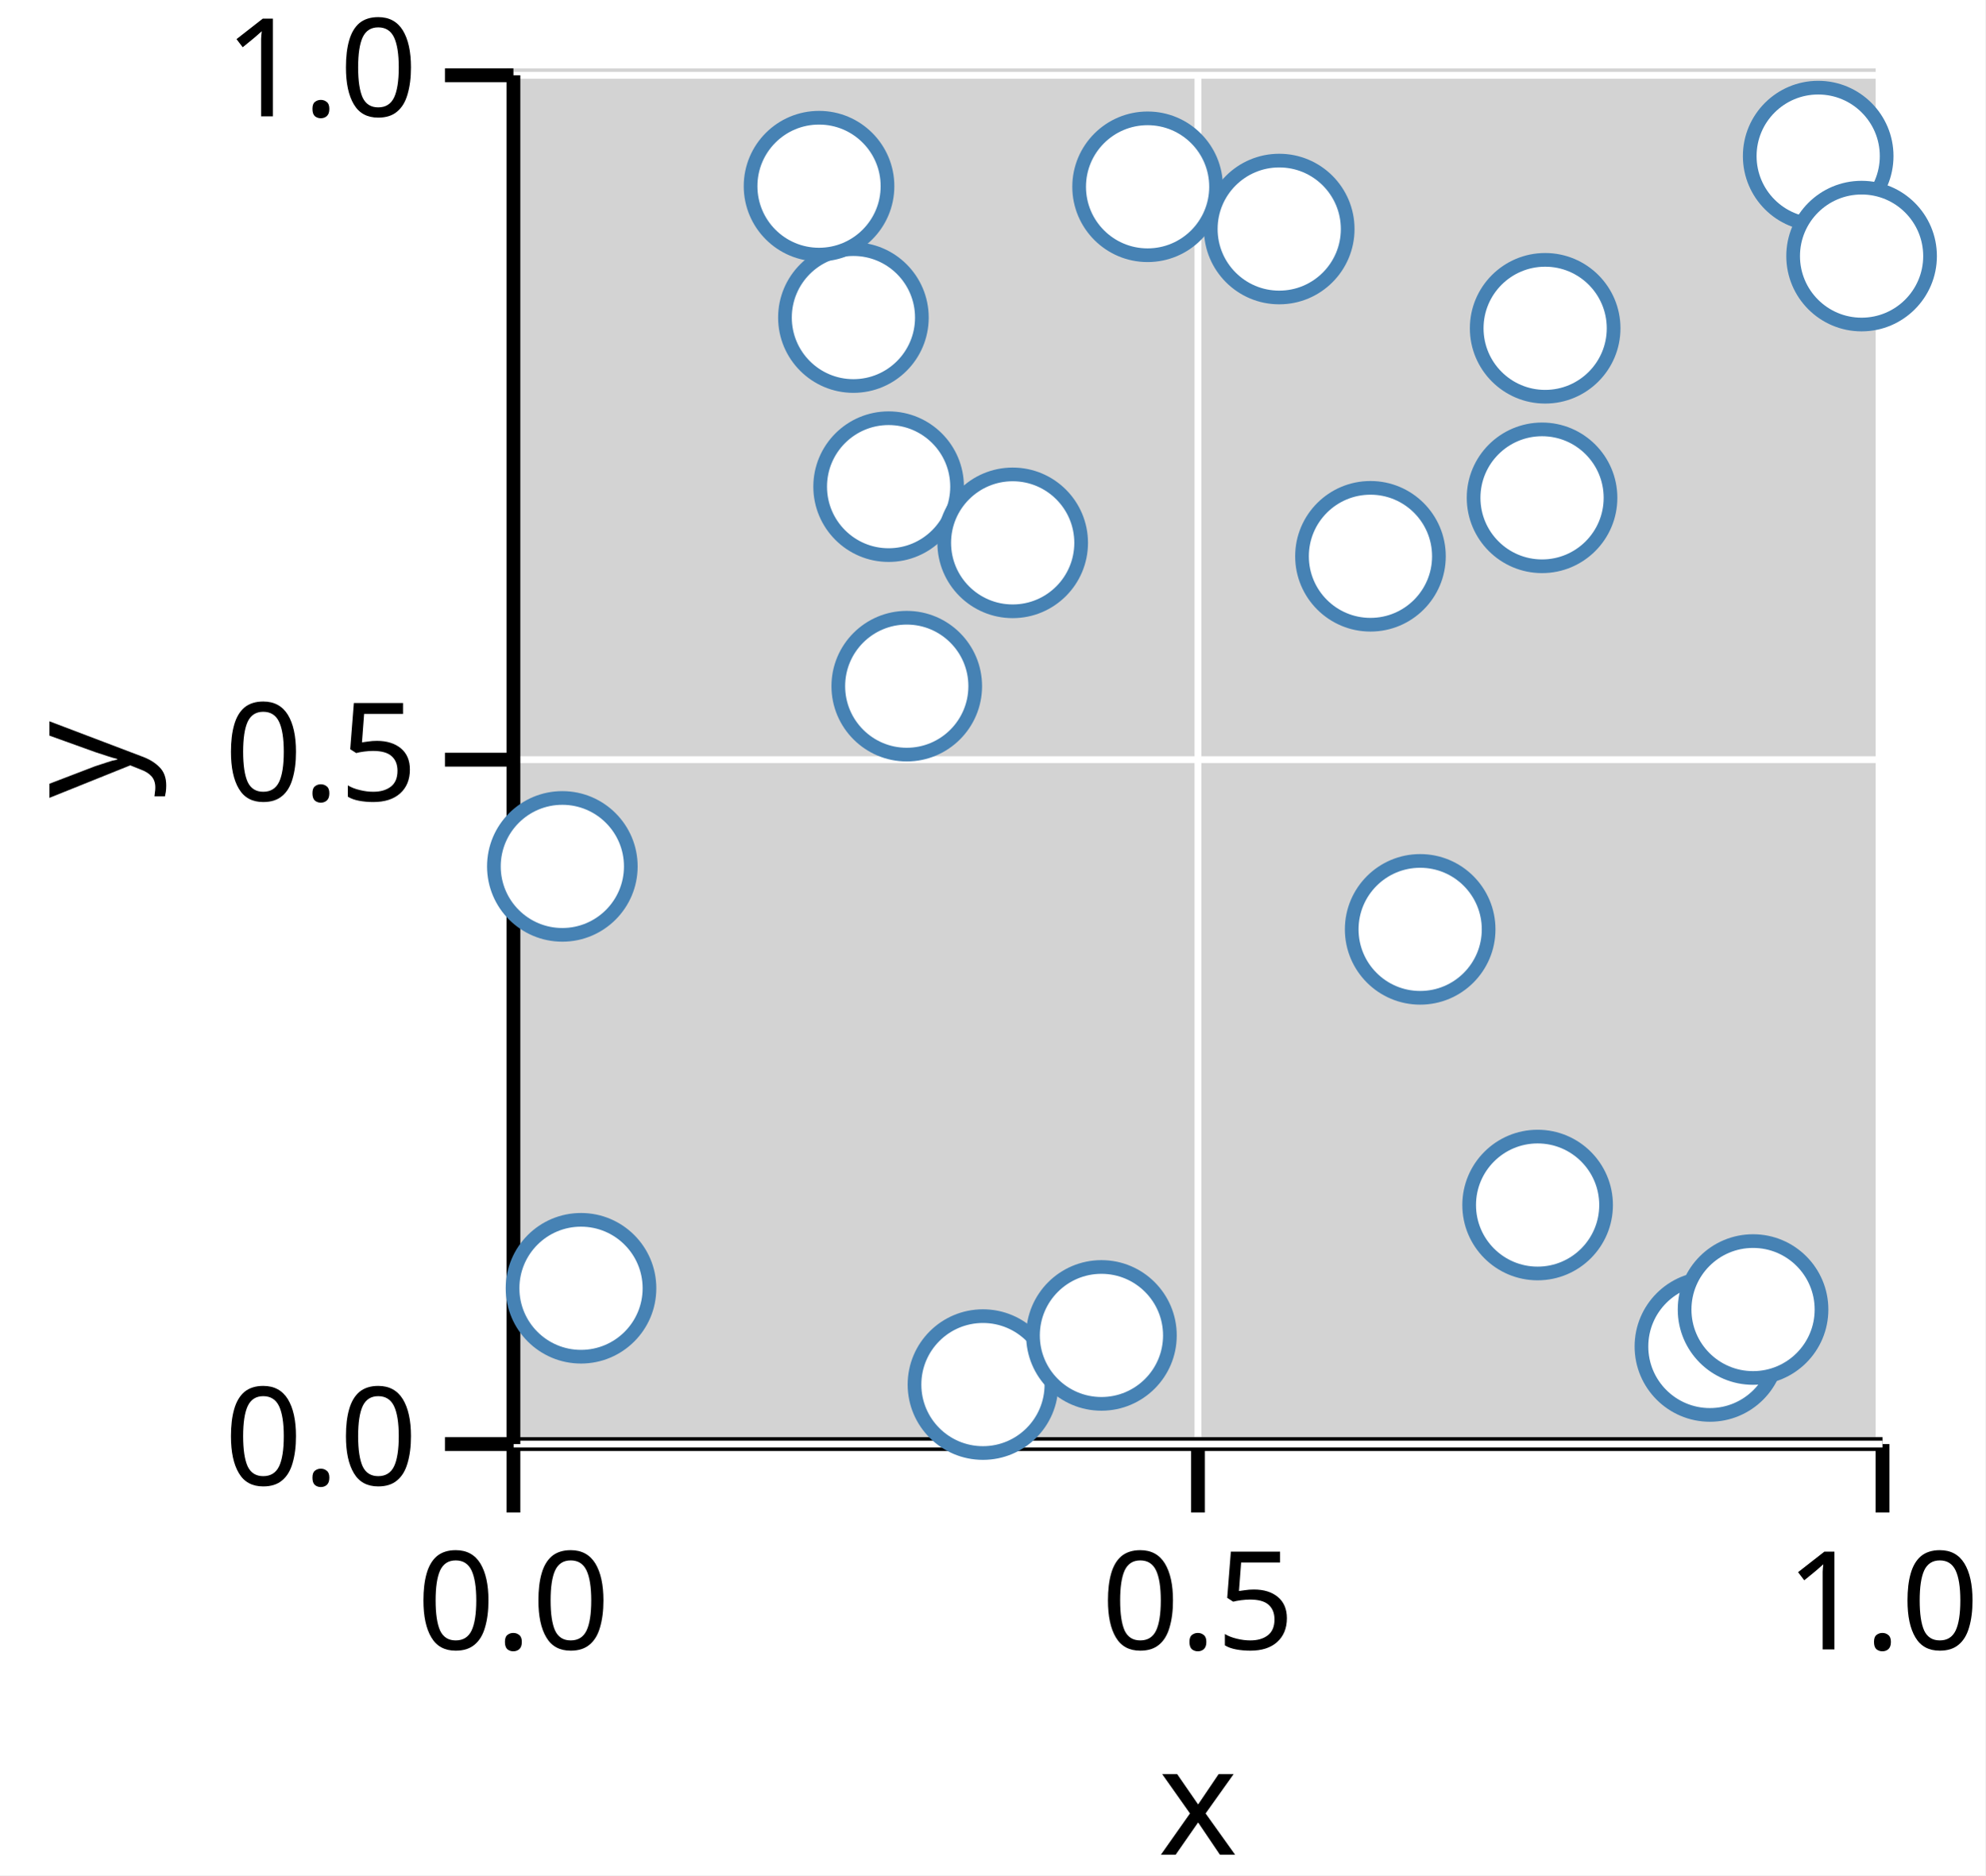
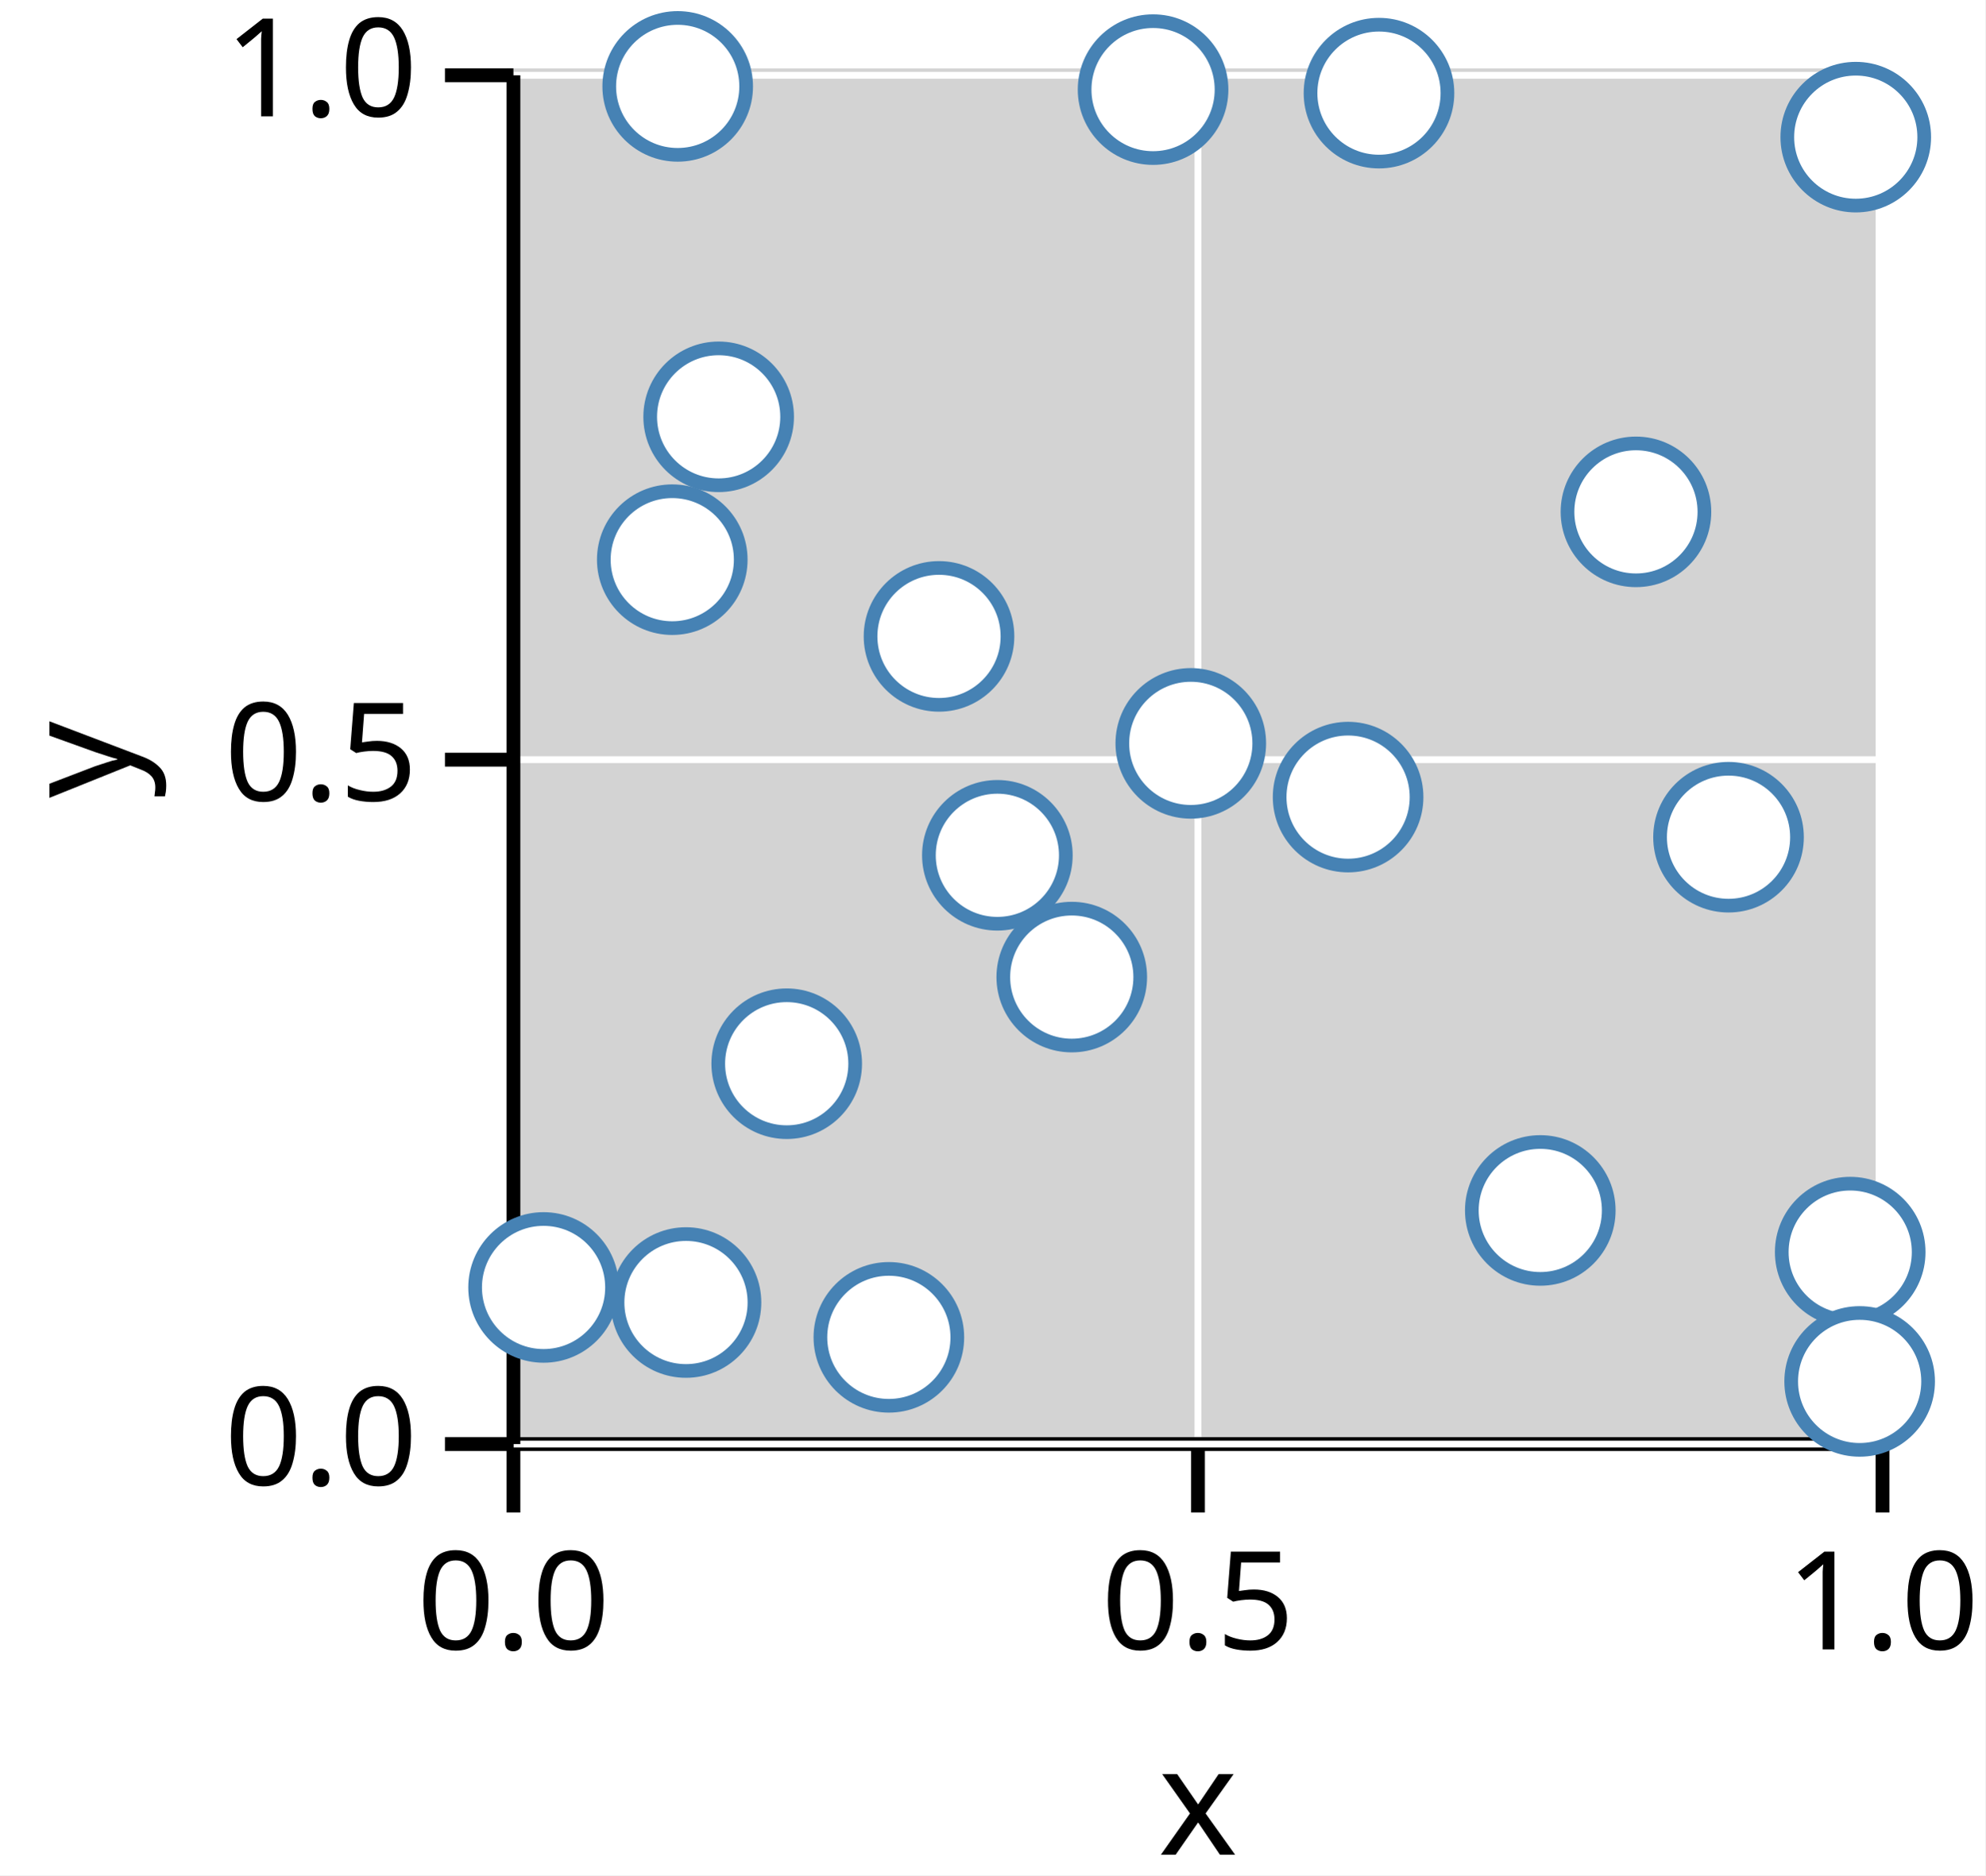
<svg xmlns="http://www.w3.org/2000/svg" version="1.1" class="marks" width="145" height="137" viewBox="0 0 145 137">
  <rect width="145" height="137" fill="white" />
  <g fill="none" stroke-miterlimit="10" transform="translate(37,5)">
    <g class="mark-group role-frame root" role="graphics-object" aria-roledescription="group mark container">
      <g transform="translate(0,0)">
        <path class="background" aria-hidden="true" d="M0,0h100v100h-100Z" fill="lightgray" />
        <g>
          <g class="mark-group role-axis" role="graphics-symbol" aria-roledescription="axis" aria-label="X-axis titled 'x' for a linear scale with values from 0.0 to 1.0">
            <g transform="translate(0.5,100.5)">
              <path class="background" aria-hidden="true" d="M0,0h0v0h0Z" pointer-events="none" />
              <g>
                <g class="mark-rule role-axis-grid" pointer-events="none">
                  <line transform="translate(0,0)" x2="0" y2="-100" stroke="white" stroke-width="0.5" stroke-dasharray="0" opacity="1" />
                  <line transform="translate(50,0)" x2="0" y2="-100" stroke="white" stroke-width="0.5" stroke-dasharray="0" opacity="1" />
                  <line transform="translate(100,0)" x2="0" y2="-100" stroke="white" stroke-width="0.5" stroke-dasharray="0" opacity="1" />
                </g>
                <g class="mark-rule role-axis-tick" pointer-events="none">
                  <line transform="translate(0,0)" x2="0" y2="5" stroke="black" stroke-width="1.01" opacity="1" />
                  <line transform="translate(50,0)" x2="0" y2="5" stroke="black" stroke-width="1.01" opacity="1" />
                  <line transform="translate(100,0)" x2="0" y2="5" stroke="black" stroke-width="1.01" opacity="1" />
                </g>
                <g class="mark-text role-axis-label" pointer-events="none">
                  <text text-anchor="middle" transform="translate(0,15)" font-family="sans-serif" font-size="10px" font-style="normal" font-weight="400" fill="black" opacity="1">0.0</text>
                  <text text-anchor="middle" transform="translate(50,15)" font-family="sans-serif" font-size="10px" font-style="normal" font-weight="400" fill="black" opacity="1">0.5</text>
                  <text text-anchor="middle" transform="translate(100,15)" font-family="sans-serif" font-size="10px" font-style="normal" font-weight="400" fill="black" opacity="1">1.0</text>
                </g>
                <g class="mark-rule role-axis-domain" pointer-events="none">
                  <line transform="translate(0,0)" x2="100" y2="0" stroke="black" stroke-width="1.01" opacity="1" />
                </g>
                <g class="mark-text role-axis-title" pointer-events="none">
                  <text text-anchor="middle" transform="translate(50,30)" font-family="sans-serif" font-size="11px" font-style="normal" font-weight="400" fill="black" opacity="1">x</text>
                </g>
              </g>
              <path class="foreground" aria-hidden="true" d="" pointer-events="none" display="none" />
            </g>
          </g>
          <g class="mark-group role-axis" role="graphics-symbol" aria-roledescription="axis" aria-label="Y-axis titled 'y' for a linear scale with values from 0.0 to 1.0">
            <g transform="translate(0.5,0.5)">
              <path class="background" aria-hidden="true" d="M0,0h0v0h0Z" pointer-events="none" />
              <g>
                <g class="mark-rule role-axis-grid" pointer-events="none">
                  <line transform="translate(0,100)" x2="100" y2="0" stroke="white" stroke-width="0.5" stroke-dasharray="0" opacity="1" />
                  <line transform="translate(0,50)" x2="100" y2="0" stroke="white" stroke-width="0.5" stroke-dasharray="0" opacity="1" />
                  <line transform="translate(0,0)" x2="100" y2="0" stroke="white" stroke-width="0.5" stroke-dasharray="0" opacity="1" />
                </g>
                <g class="mark-rule role-axis-tick" pointer-events="none">
                  <line transform="translate(0,100)" x2="-5" y2="0" stroke="black" stroke-width="1.01" opacity="1" />
                  <line transform="translate(0,50)" x2="-5" y2="0" stroke="black" stroke-width="1.01" opacity="1" />
                  <line transform="translate(0,0)" x2="-5" y2="0" stroke="black" stroke-width="1.01" opacity="1" />
                </g>
                <g class="mark-text role-axis-label" pointer-events="none">
                  <text text-anchor="end" transform="translate(-7,103)" font-family="sans-serif" font-size="10px" font-style="normal" font-weight="400" fill="black" opacity="1">0.0</text>
                  <text text-anchor="end" transform="translate(-7,53)" font-family="sans-serif" font-size="10px" font-style="normal" font-weight="400" fill="black" opacity="1">0.5</text>
                  <text text-anchor="end" transform="translate(-7,3)" font-family="sans-serif" font-size="10px" font-style="normal" font-weight="400" fill="black" opacity="1">1.0</text>
                </g>
                <g class="mark-rule role-axis-domain" pointer-events="none">
                  <line transform="translate(0,100)" x2="0" y2="-100" stroke="black" stroke-width="1.01" opacity="1" />
                </g>
                <g class="mark-text role-axis-title" pointer-events="none">
                  <text text-anchor="middle" transform="translate(-26,50) rotate(-90) translate(0,-2)" font-family="sans-serif" font-size="11px" font-style="normal" font-weight="400" fill="black" opacity="1">y</text>
                </g>
              </g>
              <path class="foreground" aria-hidden="true" d="" pointer-events="none" display="none" />
            </g>
          </g>
          <g class="mark-group role-scope" role="graphics-object" aria-roledescription="group mark container">
            <g transform="translate(0,0)">
              <path class="background" aria-hidden="true" d="M0,0h0v0h0Z" />
              <g>
                <g class="mark-symbol role-mark points" role="graphics-symbol" aria-roledescription="symbol mark container">
-                   <path transform="translate(27.90544,30.55303)" d="M5,0A5,5,0,1,1,-5,0A5,5,0,1,1,5,0" fill="white" stroke="steelblue" stroke-width="1" opacity="1" />
-                   <path transform="translate(95.80205,6.402964)" d="M5,0A5,5,0,1,1,-5,0A5,5,0,1,1,5,0" fill="white" stroke="steelblue" stroke-width="1" opacity="1" />
-                   <path transform="translate(75.30903,83.03576)" d="M5,0A5,5,0,1,1,-5,0A5,5,0,1,1,5,0" fill="white" stroke="steelblue" stroke-width="1" opacity="1" />
-                   <path transform="translate(25.33373,18.20052)" d="M5,0A5,5,0,1,1,-5,0A5,5,0,1,1,5,0" fill="white" stroke="steelblue" stroke-width="1" opacity="1" />
-                   <path transform="translate(56.43597,11.73252)" d="M5,0A5,5,0,1,1,-5,0A5,5,0,1,1,5,0" fill="white" stroke="steelblue" stroke-width="1" opacity="1" />
-                   <path transform="translate(87.89292,93.3691)" d="M5,0A5,5,0,1,1,-5,0A5,5,0,1,1,5,0" fill="white" stroke="steelblue" stroke-width="1" opacity="1" />
-                   <path transform="translate(91.04453,90.6701)" d="M5,0A5,5,0,1,1,-5,0A5,5,0,1,1,5,0" fill="white" stroke="steelblue" stroke-width="1" opacity="1" />
-                   <path transform="translate(98.97164,13.70862)" d="M5,0A5,5,0,1,1,-5,0A5,5,0,1,1,5,0" fill="white" stroke="steelblue" stroke-width="1" opacity="1" />
-                   <path transform="translate(34.7958,96.1531)" d="M5,0A5,5,0,1,1,-5,0A5,5,0,1,1,5,0" fill="white" stroke="steelblue" stroke-width="1" opacity="1" />
-                   <path transform="translate(4.073518,58.29667)" d="M5,0A5,5,0,1,1,-5,0A5,5,0,1,1,5,0" fill="white" stroke="steelblue" stroke-width="1" opacity="1" />
-                   <path transform="translate(63.09986,35.64037)" d="M5,0A5,5,0,1,1,-5,0A5,5,0,1,1,5,0" fill="white" stroke="steelblue" stroke-width="1" opacity="1" />
-                   <path transform="translate(66.73042,62.89654)" d="M5,0A5,5,0,1,1,-5,0A5,5,0,1,1,5,0" fill="white" stroke="steelblue" stroke-width="1" opacity="1" />
-                   <path transform="translate(36.96727,34.65869)" d="M5,0A5,5,0,1,1,-5,0A5,5,0,1,1,5,0" fill="white" stroke="steelblue" stroke-width="1" opacity="1" />
-                   <path transform="translate(75.63294,31.36907)" d="M5,0A5,5,0,1,1,-5,0A5,5,0,1,1,5,0" fill="white" stroke="steelblue" stroke-width="1" opacity="1" />
-                   <path transform="translate(5.437118,89.1172)" d="M5,0A5,5,0,1,1,-5,0A5,5,0,1,1,5,0" fill="white" stroke="steelblue" stroke-width="1" opacity="1" />
-                   <path transform="translate(46.82141,8.645913)" d="M5,0A5,5,0,1,1,-5,0A5,5,0,1,1,5,0" fill="white" stroke="steelblue" stroke-width="1" opacity="1" />
-                   <path transform="translate(29.22991,45.12868)" d="M5,0A5,5,0,1,1,-5,0A5,5,0,1,1,5,0" fill="white" stroke="steelblue" stroke-width="1" opacity="1" />
-                   <path transform="translate(75.85995,18.98398)" d="M5,0A5,5,0,1,1,-5,0A5,5,0,1,1,5,0" fill="white" stroke="steelblue" stroke-width="1" opacity="1" />
-                   <path transform="translate(22.82243,8.600455)" d="M5,0A5,5,0,1,1,-5,0A5,5,0,1,1,5,0" fill="white" stroke="steelblue" stroke-width="1" opacity="1" />
-                   <path transform="translate(43.45012,92.56164)" d="M5,0A5,5,0,1,1,-5,0A5,5,0,1,1,5,0" fill="white" stroke="steelblue" stroke-width="1" opacity="1" />
+                   <path transform="translate(13.10446,90.15848)" d="M5,0A5,5,0,1,1,-5,0A5,5,0,1,1,5,0" fill="white" stroke="steelblue" stroke-width="1" opacity="1" />
+                   <path transform="translate(41.28305,66.38314)" d="M5,0A5,5,0,1,1,-5,0A5,5,0,1,1,5,0" fill="white" stroke="steelblue" stroke-width="1" opacity="1" />
+                   <path transform="translate(35.84852,57.48512)" d="M5,0A5,5,0,1,1,-5,0A5,5,0,1,1,5,0" fill="white" stroke="steelblue" stroke-width="1" opacity="1" />
+                   <path transform="translate(98.14077,86.475)" d="M5,0A5,5,0,1,1,-5,0A5,5,0,1,1,5,0" fill="white" stroke="steelblue" stroke-width="1" opacity="1" />
+                   <path transform="translate(98.5465,5.019108)" d="M5,0A5,5,0,1,1,-5,0A5,5,0,1,1,5,0" fill="white" stroke="steelblue" stroke-width="1" opacity="1" />
+                   <path transform="translate(12.49903,1.311853)" d="M5,0A5,5,0,1,1,-5,0A5,5,0,1,1,5,0" fill="white" stroke="steelblue" stroke-width="1" opacity="1" />
+                   <path transform="translate(82.49137,32.39481)" d="M5,0A5,5,0,1,1,-5,0A5,5,0,1,1,5,0" fill="white" stroke="steelblue" stroke-width="1" opacity="1" />
+                   <path transform="translate(75.50398,83.43153)" d="M5,0A5,5,0,1,1,-5,0A5,5,0,1,1,5,0" fill="white" stroke="steelblue" stroke-width="1" opacity="1" />
+                   <path transform="translate(98.8304,95.92306)" d="M5,0A5,5,0,1,1,-5,0A5,5,0,1,1,5,0" fill="white" stroke="steelblue" stroke-width="1" opacity="1" />
+                   <path transform="translate(20.46166,72.712)" d="M5,0A5,5,0,1,1,-5,0A5,5,0,1,1,5,0" fill="white" stroke="steelblue" stroke-width="1" opacity="1" />
+                   <path transform="translate(12.10269,35.88753)" d="M5,0A5,5,0,1,1,-5,0A5,5,0,1,1,5,0" fill="white" stroke="steelblue" stroke-width="1" opacity="1" />
+                   <path transform="translate(61.46598,53.23362)" d="M5,0A5,5,0,1,1,-5,0A5,5,0,1,1,5,0" fill="white" stroke="steelblue" stroke-width="1" opacity="1" />
+                   <path transform="translate(31.58596,41.49257)" d="M5,0A5,5,0,1,1,-5,0A5,5,0,1,1,5,0" fill="white" stroke="steelblue" stroke-width="1" opacity="1" />
+                   <path transform="translate(89.25292,56.16379)" d="M5,0A5,5,0,1,1,-5,0A5,5,0,1,1,5,0" fill="white" stroke="steelblue" stroke-width="1" opacity="1" />
+                   <path transform="translate(49.97654,49.30813)" d="M5,0A5,5,0,1,1,-5,0A5,5,0,1,1,5,0" fill="white" stroke="steelblue" stroke-width="1" opacity="1" />
+                   <path transform="translate(47.22111,1.546625)" d="M5,0A5,5,0,1,1,-5,0A5,5,0,1,1,5,0" fill="white" stroke="steelblue" stroke-width="1" opacity="1" />
+                   <path transform="translate(2.702312,89.05746)" d="M5,0A5,5,0,1,1,-5,0A5,5,0,1,1,5,0" fill="white" stroke="steelblue" stroke-width="1" opacity="1" />
+                   <path transform="translate(27.92274,92.70243)" d="M5,0A5,5,0,1,1,-5,0A5,5,0,1,1,5,0" fill="white" stroke="steelblue" stroke-width="1" opacity="1" />
+                   <path transform="translate(15.49092,25.45076)" d="M5,0A5,5,0,1,1,-5,0A5,5,0,1,1,5,0" fill="white" stroke="steelblue" stroke-width="1" opacity="1" />
+                   <path transform="translate(63.72193,1.804436)" d="M5,0A5,5,0,1,1,-5,0A5,5,0,1,1,5,0" fill="white" stroke="steelblue" stroke-width="1" opacity="1" />
                </g>
              </g>
              <path class="foreground" aria-hidden="true" d="" display="none" />
            </g>
          </g>
        </g>
        <path class="foreground" aria-hidden="true" d="" display="none" />
      </g>
    </g>
  </g>
</svg>
